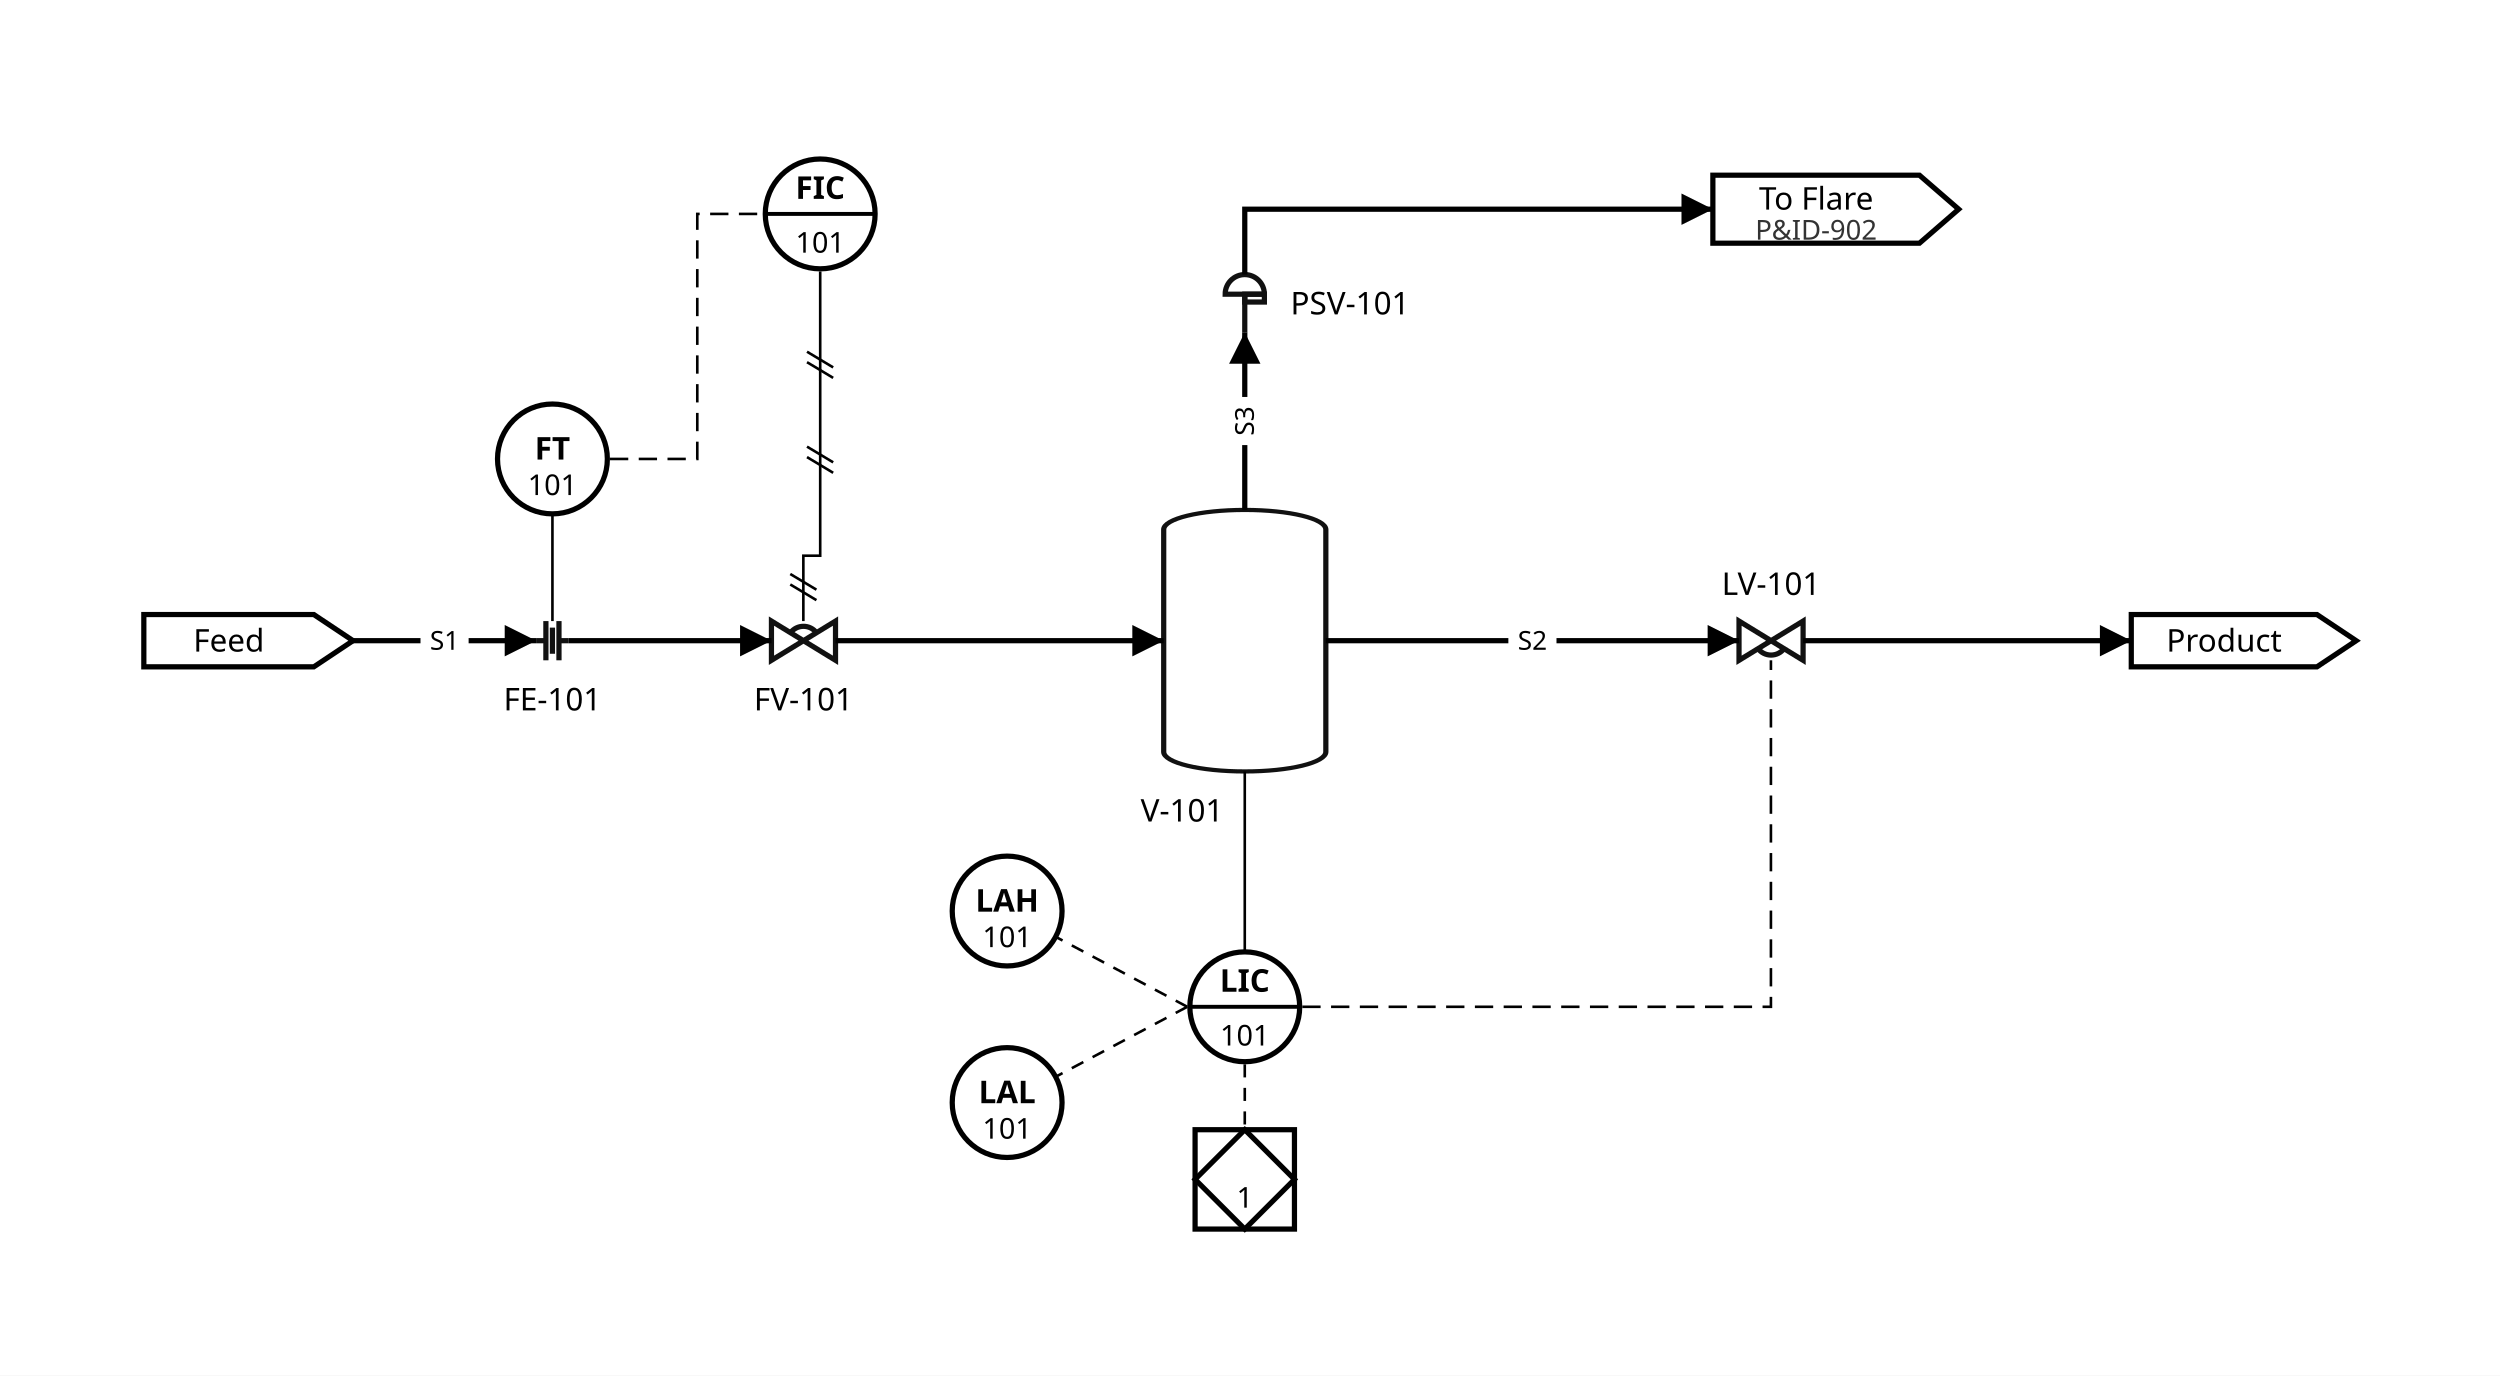
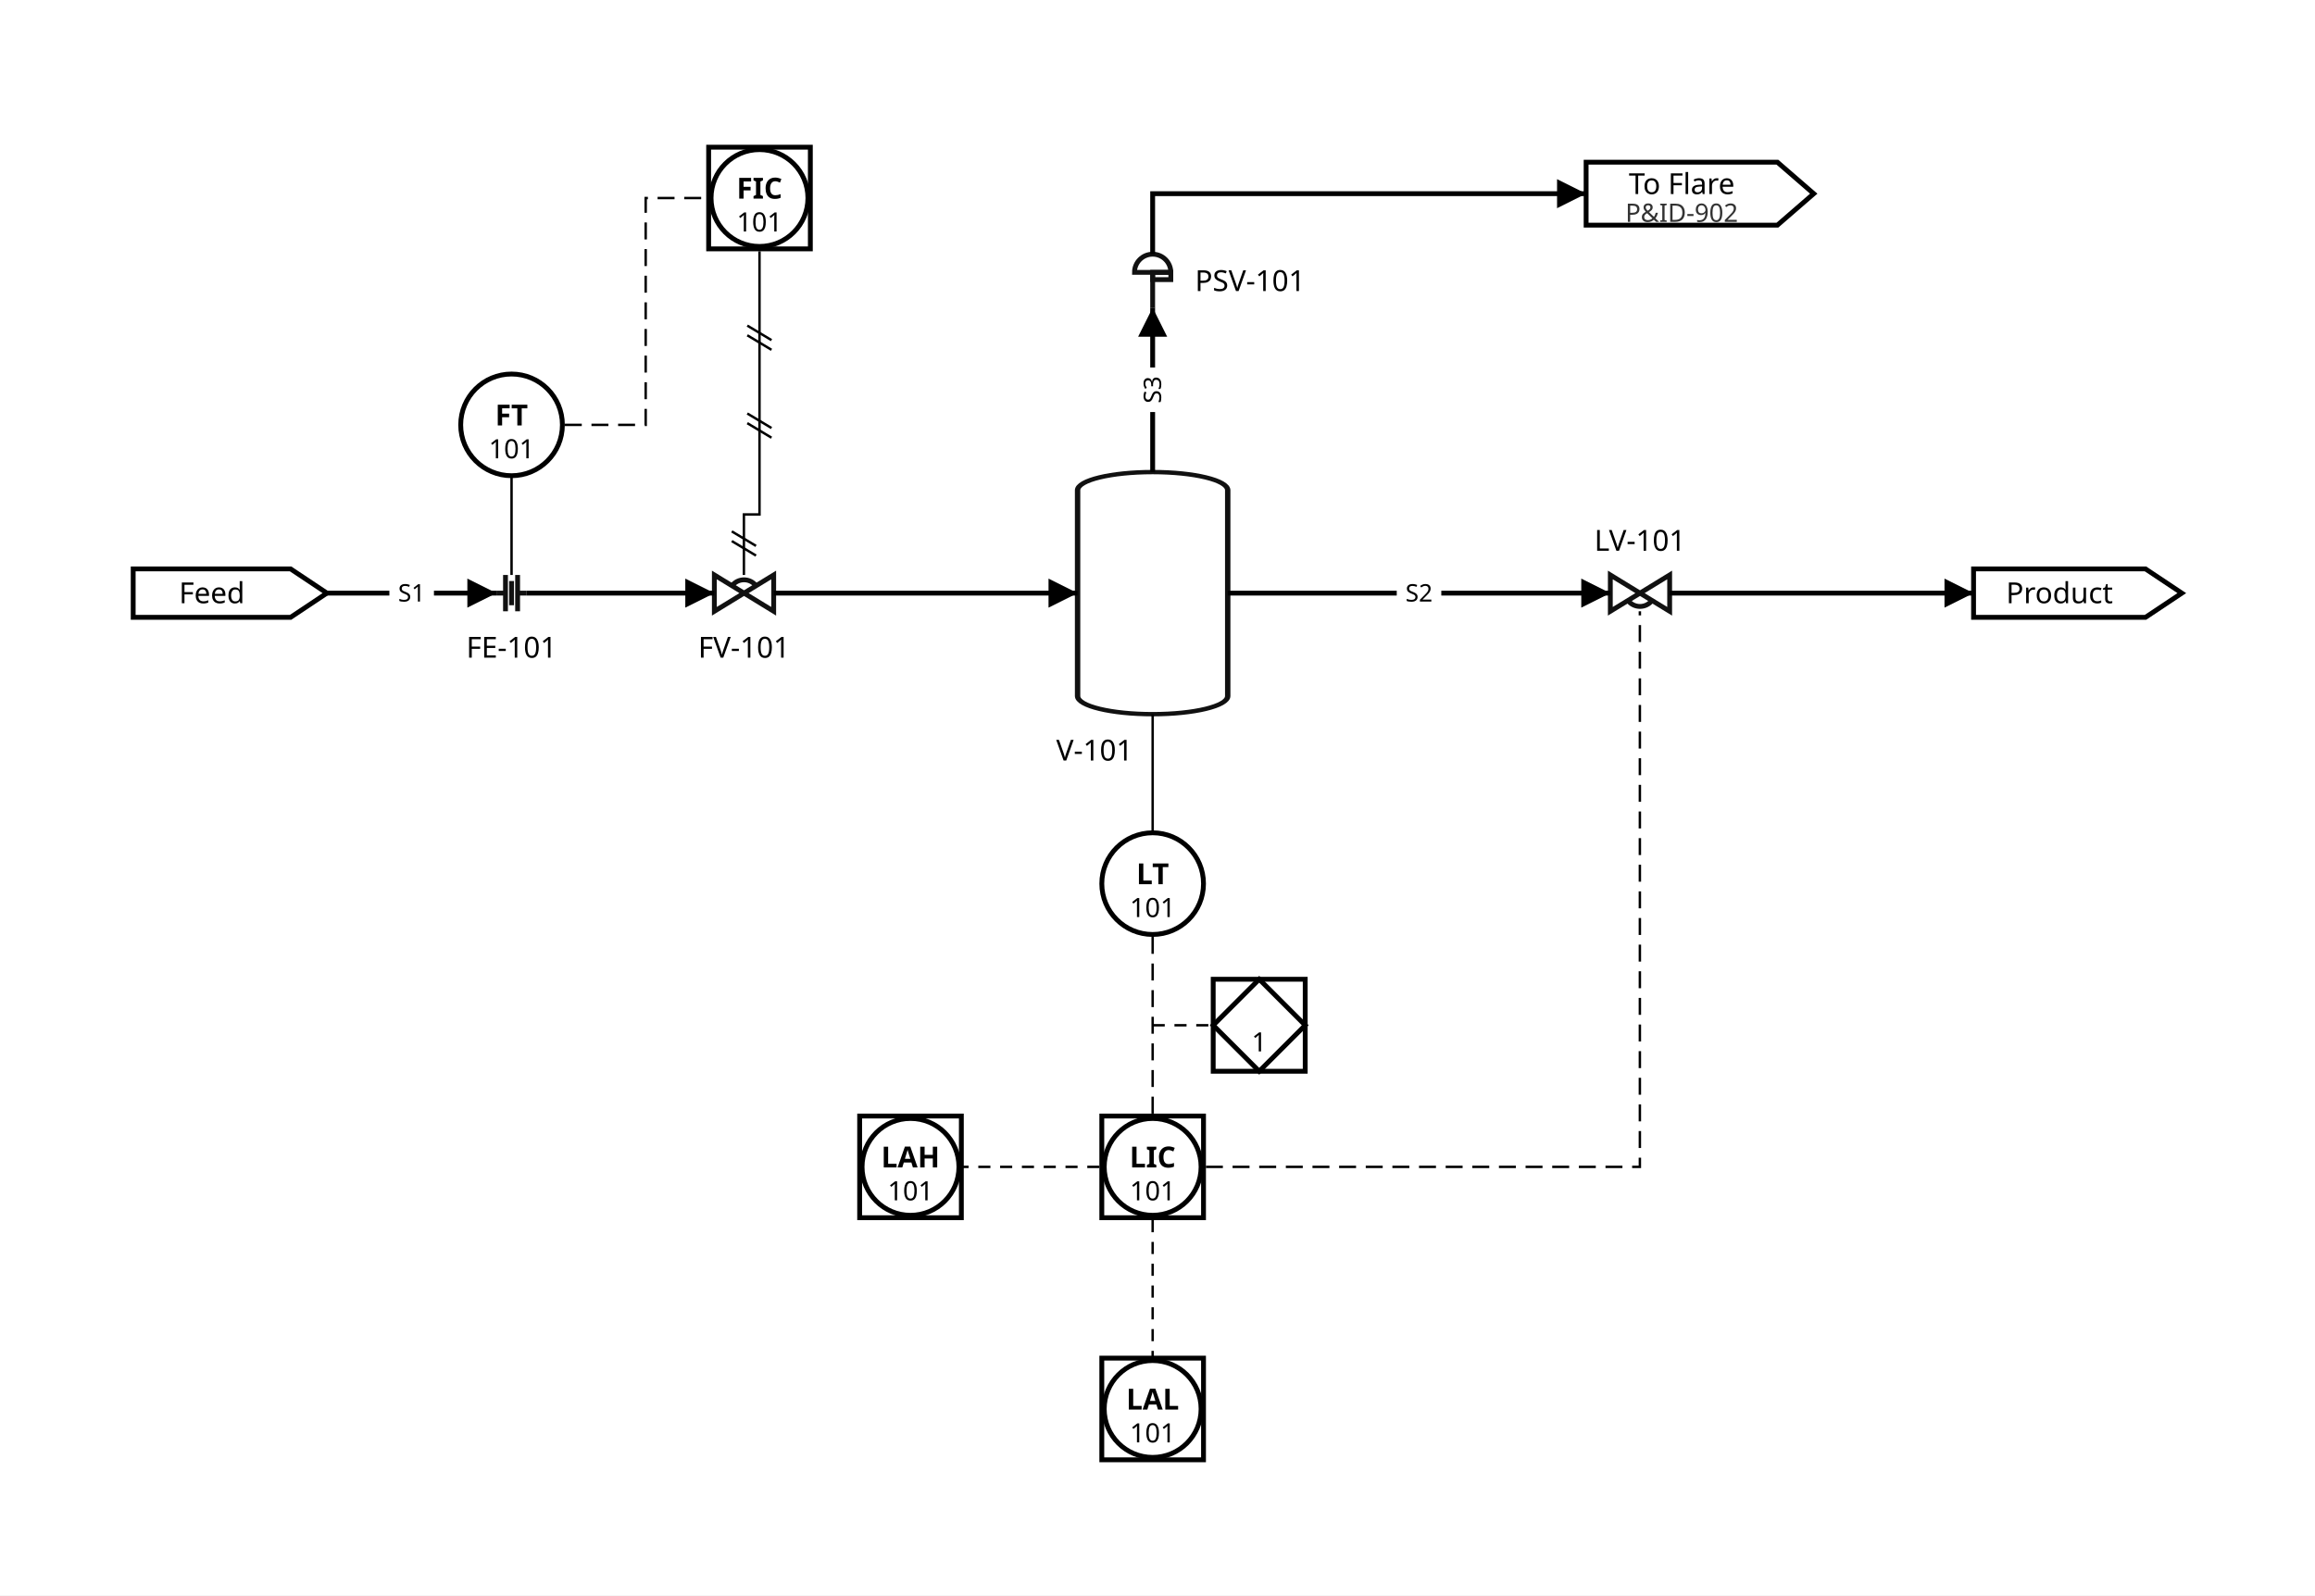
- <svg xmlns="http://www.w3.org/2000/svg" width="956" height="526" viewBox="-25.0 -50.0 956.0 526.0">
-   <rect x="-25.0" y="-50.0" width="956.0" height="526.0" fill="white" />
+ <svg xmlns="http://www.w3.org/2000/svg" width="956" height="659" viewBox="-25.0 -50.0 956.0 659.0">
+   <rect x="-25.0" y="-50.0" width="956.0" height="659.0" fill="white" />
  <defs>
    <marker id="arrow_black" viewBox="0 0 10 10" refX="10" refY="5" markerWidth="12" markerHeight="12" markerUnits="userSpaceOnUse" orient="auto-start-reverse">
      <path d="M 0 0 L 10 5 L 0 10 z" fill="black" />
    </marker>
    <symbol id="sym_fitting_orifice" viewBox="0 0 12.5 15.0" overflow="visible">
      <g transform="scale(0.25)">
        <path d="M 0.0 30.0 L 15.0 30.0 M 15.0 0.0 L 15.0 60.0 M 25.0 10.0 L 25.0 50.0 M 35.0 0.0 L 35.0 60.0 M 35.0 30.0 L 50.0 30.0" fill="none" stroke="#111" stroke-width="8.0" />
      </g>
    </symbol>
    <symbol id="sym_instrument" viewBox="0 0 44.0 44.0" overflow="visible">
      <circle cx="22" cy="22" r="21" fill="white" stroke="black" stroke-width="2" />
    </symbol>
    <symbol id="sym_instrument_logic" viewBox="0 0 40.0 40.0" overflow="visible">
      <rect x="1" y="1" width="38" height="38" fill="white" stroke="black" stroke-width="2" />
      <polygon points="20,1 39,20 20,39 1,20" fill="none" stroke="black" stroke-width="2" />
    </symbol>
-     <symbol id="sym_instrument_panel" viewBox="0 0 44.0 44.0" overflow="visible">
-       <circle cx="22" cy="22" r="21" fill="white" stroke="black" stroke-width="2" />
-       <line x1="1" y1="22" x2="43" y2="22" stroke="black" stroke-width="1.5" />
+     <symbol id="sym_instrument_shared" viewBox="0 0 44.0 44.0" overflow="visible">
+       <rect x="1" y="1" width="42" height="42" fill="white" stroke="black" stroke-width="2" />
+       <circle cx="22" cy="22" r="20" fill="none" stroke="black" stroke-width="2" />
    </symbol>
    <symbol id="sym_valve_control" viewBox="0 0 24.5 15.0" overflow="visible">
      <g transform="scale(0.25)">
        <path d="M 0.0 60.0 L 0.0 0.0 L 98.0 60.0 L 98.0 0.0 Z" fill="none" stroke="#111" stroke-width="8.0" />
        <path d="M 29.0 18.0 A 25.0 25.0 0.0 0 1 69.0 18.0" fill="none" stroke="#111" stroke-width="8.0" />
      </g>
    </symbol>
    <symbol id="sym_valve_relief" viewBox="0 0 15.0 22.1" overflow="visible">
      <g transform="scale(0.375)">
        <path d="M 0.0 20.0 A 20.0 20.0 0.0 0 1 20.0 0.0 A 20.0 20.0 0.0 0 1 40.0 20.0 Z M 20.0 20.0 L 20.0 59.0" fill="none" stroke="#111" stroke-width="5.333" />
        <rect x="20.0" y="20.0" width="20.0" height="8.0" fill="none" stroke="#111" stroke-width="5.333" />
      </g>
    </symbol>
    <symbol id="sym_vessel" viewBox="0 0 62.0 100.0" overflow="visible">
      <g transform="scale(0.62, 0.5)">
-         <path d="M 0.0 15.0 A 50.0 15.0 0.0 0 1 50.0 0.0 A 50.0 15.0 0.0 0 1 100.0 15.0 L 100.0 185.0 A 50.0 15.0 0.0 0 1 50.0 200.0 A 50.0 15.0 0.0 0 1 0.0 185.0 Z" fill="none" stroke="#111" stroke-width="3.226" />
+         <path d="M 0.0 15.0 A 50.0 15.0 0.0 0 1 50.0 0.0 A 50.0 15.0 0.0 0 1 100.0 15.0 L 100.0 185.0 A 50.0 15.0 0.0 0 1 50.0 200.0 A 50.0 15.0 0.0 0 1 0.0 185.0 Z" fill="none" stroke="#111" stroke-width="3.592" />
      </g>
    </symbol>
  </defs>
  <g id="units">
    <polygon points="30.0,185.0 95.0,185.0 110.0,195.0 95.0,205.0 30.0,205.0" fill="transparent" stroke="black" stroke-width="2" />
    <text x="62.5" y="195.0" font-family="sans-serif" font-size="12" text-anchor="middle" dominant-baseline="middle">Feed</text>
    <use href="#sym_valve_control" x="270" y="187.5" width="24.5" height="15.0" />
    <use href="#sym_vessel" x="420" y="145" width="62.0" height="100.0" />
    <use href="#sym_fitting_orifice" x="180" y="187.5" width="12.5" height="15.0" />
    <use href="#sym_valve_control" x="640" y="187.5" width="24.5" height="15.0" transform="translate(0, 390) scale(1, -1)" />
    <polygon points="790.0,185.0 861.0,185.0 876.0,195.0 861.0,205.0 790.0,205.0" fill="transparent" stroke="black" stroke-width="2" />
    <text x="825.5" y="195.0" font-family="sans-serif" font-size="12" text-anchor="middle" dominant-baseline="middle">Product</text>
    <use href="#sym_valve_relief" x="443.5" y="55" width="15.0" height="22.1" />
    <polygon points="630,17 709.0,17 724.0,30 709.0,43 630,43" fill="transparent" stroke="black" stroke-width="2" />
    <text x="669.5" y="26" font-family="sans-serif" font-size="12" text-anchor="middle" dominant-baseline="middle">To Flare</text>
    <text x="669.5" y="38" font-family="sans-serif" font-size="10.5" text-anchor="middle" dominant-baseline="middle" fill="#333">P&amp;ID-902</text>
  </g>
  <g id="streams">
    <path d="M 110.0,195.0 L 180.0,195.0" fill="none" stroke="black" stroke-width="2" marker-end="url(#arrow_black)" />
    <path d="M 192.5,195.0 L 270.0,195.0" fill="none" stroke="black" stroke-width="2" marker-end="url(#arrow_black)" />
    <path d="M 294.5,195.0 L 420.0,195.0" fill="none" stroke="black" stroke-width="2" marker-end="url(#arrow_black)" />
    <path d="M 482.0,195.0 L 640.0,195.0" fill="none" stroke="black" stroke-width="2" marker-end="url(#arrow_black)" />
    <path d="M 664.5,195.0 L 790.0,195.0" fill="none" stroke="black" stroke-width="2" marker-end="url(#arrow_black)" />
    <path d="M 451.0,145.0 L 451.0,77.1" fill="none" stroke="black" stroke-width="2" marker-end="url(#arrow_black)" />
    <path d="M 451.0,55.0 L 451.0,30.0 L 630,30.0" fill="none" stroke="black" stroke-width="2" marker-end="url(#arrow_black)" />
    <path d="M 208.25,125.5 L 241.644,125.5 L 241.644,31.803 L 266.644,31.803" fill="none" stroke="black" stroke-width="1" stroke-dasharray="7,4" />
    <path d="M 288.644,53.803 L 288.644,162.5 L 282.2,162.5 L 282.2,187.5" fill="none" stroke="black" stroke-width="1" />
    <line x1="283.6" y1="84.5" x2="293.6" y2="90.5" stroke="black" stroke-width="1" />
    <line x1="283.6" y1="88.5" x2="293.6" y2="94.5" stroke="black" stroke-width="1" />
    <line x1="283.6" y1="120.8" x2="293.6" y2="126.8" stroke="black" stroke-width="1" />
    <line x1="283.6" y1="124.8" x2="293.6" y2="130.8" stroke="black" stroke-width="1" />
    <line x1="277.2" y1="169.5" x2="287.2" y2="175.5" stroke="black" stroke-width="1" />
    <line x1="277.2" y1="173.5" x2="287.2" y2="179.5" stroke="black" stroke-width="1" />
-     <path d="M 473.0,335.0 L 652.2,335.0 L 652.2,202.5" fill="none" stroke="black" stroke-width="1" stroke-dasharray="7,4" />
+     <path d="M 451.0,337.0 L 451.0,410.0" fill="none" stroke="black" stroke-width="1" stroke-dasharray="7,4" />
+     <path d="M 473.0,432.0 L 652.2,432.0 L 652.2,202.5" fill="none" stroke="black" stroke-width="1" stroke-dasharray="7,4" />
    <rect x="135.8" y="188.5" width="18.4" height="13.0" fill="white" />
    <text x="145.0" y="195.0" font-family="sans-serif" font-size="10" text-anchor="middle" dominant-baseline="middle" fill="black">S1</text>
    <rect x="551.8" y="188.5" width="18.4" height="13.0" fill="white" />
    <text x="561.0" y="195.0" font-family="sans-serif" font-size="10" text-anchor="middle" dominant-baseline="middle" fill="black">S2</text>
    <rect x="444.5" y="101.8" width="13.0" height="18.4" fill="white" />
    <text x="451.0" y="111.0" font-family="sans-serif" font-size="10" text-anchor="middle" dominant-baseline="middle" fill="black" transform="rotate(-90, 451.0, 111.0)">S3</text>
  </g>
  <g id="instrument_taps">
    <line x1="186.25" y1="187.5" x2="186.25" y2="125.5" stroke="black" stroke-width="1" />
-     <line x1="451" y1="245" x2="451" y2="335" stroke="black" stroke-width="1" />
-     <line x1="429" y1="335" x2="360.13" y2="298.38" stroke="black" stroke-width="1" stroke-dasharray="5,4" />
-     <line x1="429" y1="335" x2="360.13" y2="371.62" stroke="black" stroke-width="1" stroke-dasharray="5,4" />
-     <line x1="451" y1="357" x2="451" y2="401" stroke="black" stroke-width="1" stroke-dasharray="5,4" />
+     <line x1="451" y1="245" x2="451" y2="315" stroke="black" stroke-width="1" />
+     <line x1="429" y1="432" x2="351" y2="432" stroke="black" stroke-width="1" stroke-dasharray="5,4" />
+     <line x1="451" y1="454" x2="451" y2="532" stroke="black" stroke-width="1" stroke-dasharray="5,4" />
+     <line x1="451" y1="373.5" x2="495" y2="373.5" stroke="black" stroke-width="1" stroke-dasharray="5,4" />
  </g>
  <g id="instruments">
    <use href="#sym_instrument" x="164.25" y="103.5" width="44.0" height="44.0" />
    <text x="186.25" y="121.5" font-family="sans-serif" font-size="12" font-weight="bold" text-anchor="middle" dominant-baseline="middle">FT</text>
    <text x="186.25" y="135.5" font-family="sans-serif" font-size="11" text-anchor="middle" dominant-baseline="middle">101</text>
-     <use href="#sym_instrument_panel" x="266.64" y="9.8" width="44.0" height="44.0" />
-     <text x="288.644" y="21.803" font-family="sans-serif" font-size="12" font-weight="bold" text-anchor="middle" dominant-baseline="middle">FIC</text>
-     <text x="288.644" y="42.803" font-family="sans-serif" font-size="11" text-anchor="middle" dominant-baseline="middle">101</text>
-     <use href="#sym_instrument_panel" x="429" y="313" width="44.0" height="44.0" />
-     <text x="451.0" y="325.0" font-family="sans-serif" font-size="12" font-weight="bold" text-anchor="middle" dominant-baseline="middle">LIC</text>
-     <text x="451.0" y="346.0" font-family="sans-serif" font-size="11" text-anchor="middle" dominant-baseline="middle">101</text>
-     <use href="#sym_instrument" x="338.13" y="276.38" width="44.0" height="44.0" />
-     <text x="360.13" y="294.381" font-family="sans-serif" font-size="12" font-weight="bold" text-anchor="middle" dominant-baseline="middle">LAH</text>
-     <text x="360.13" y="308.381" font-family="sans-serif" font-size="11" text-anchor="middle" dominant-baseline="middle">101</text>
-     <use href="#sym_instrument" x="338.13" y="349.62" width="44.0" height="44.0" />
-     <text x="360.13" y="367.619" font-family="sans-serif" font-size="12" font-weight="bold" text-anchor="middle" dominant-baseline="middle">LAL</text>
-     <text x="360.13" y="381.619" font-family="sans-serif" font-size="11" text-anchor="middle" dominant-baseline="middle">101</text>
-     <use href="#sym_instrument_logic" x="431" y="381" width="40.0" height="40.0" />
-     <text x="451.0" y="408.0" font-family="sans-serif" font-size="11" text-anchor="middle" dominant-baseline="middle">1</text>
+     <use href="#sym_instrument_shared" x="266.64" y="9.8" width="44.0" height="44.0" />
+     <text x="288.644" y="27.803" font-family="sans-serif" font-size="12" font-weight="bold" text-anchor="middle" dominant-baseline="middle">FIC</text>
+     <text x="288.644" y="41.803" font-family="sans-serif" font-size="11" text-anchor="middle" dominant-baseline="middle">101</text>
+     <use href="#sym_instrument" x="429" y="293" width="44.0" height="44.0" />
+     <text x="451.0" y="311.0" font-family="sans-serif" font-size="12" font-weight="bold" text-anchor="middle" dominant-baseline="middle">LT</text>
+     <text x="451.0" y="325.0" font-family="sans-serif" font-size="11" text-anchor="middle" dominant-baseline="middle">101</text>
+     <use href="#sym_instrument_shared" x="429" y="410" width="44.0" height="44.0" />
+     <text x="451.0" y="428.0" font-family="sans-serif" font-size="12" font-weight="bold" text-anchor="middle" dominant-baseline="middle">LIC</text>
+     <text x="451.0" y="442.0" font-family="sans-serif" font-size="11" text-anchor="middle" dominant-baseline="middle">101</text>
+     <use href="#sym_instrument_shared" x="329" y="410" width="44.0" height="44.0" />
+     <text x="351.0" y="428.0" font-family="sans-serif" font-size="12" font-weight="bold" text-anchor="middle" dominant-baseline="middle">LAH</text>
+     <text x="351.0" y="442.0" font-family="sans-serif" font-size="11" text-anchor="middle" dominant-baseline="middle">101</text>
+     <use href="#sym_instrument_shared" x="429" y="510" width="44.0" height="44.0" />
+     <text x="451.0" y="528.0" font-family="sans-serif" font-size="12" font-weight="bold" text-anchor="middle" dominant-baseline="middle">LAL</text>
+     <text x="451.0" y="542.0" font-family="sans-serif" font-size="11" text-anchor="middle" dominant-baseline="middle">101</text>
+     <use href="#sym_instrument_logic" x="475" y="353.5" width="40.0" height="40.0" />
+     <text x="495.0" y="380.5" font-family="sans-serif" font-size="11" text-anchor="middle" dominant-baseline="middle">1</text>
  </g>
  <g id="unit_labels">
    <rect x="258.4" y="210.0" width="47.6" height="15.0" fill="white" />
    <text x="282.25" y="217.5" font-family="sans-serif" font-size="12" text-anchor="middle" dominant-baseline="middle">FV-101</text>
    <rect x="406.5" y="252.5" width="41.0" height="15.0" fill="white" />
    <text x="427.0" y="260.0" font-family="sans-serif" font-size="12" text-anchor="middle" dominant-baseline="middle">V-101</text>
    <rect x="162.4" y="210.0" width="47.6" height="15.0" fill="white" />
    <text x="186.25" y="217.5" font-family="sans-serif" font-size="12" text-anchor="middle" dominant-baseline="middle">FE-101</text>
    <rect x="628.5" y="165.5" width="47.6" height="15.0" fill="white" />
    <text x="652.25" y="177.5" font-family="sans-serif" font-size="12" text-anchor="middle" dominant-baseline="baseline">LV-101</text>
    <rect x="468.5" y="58.5" width="54.2" height="15.0" fill="white" />
    <text x="468.5" y="66.05" font-family="sans-serif" font-size="12" text-anchor="start" dominant-baseline="middle">PSV-101</text>
  </g>
</svg>
